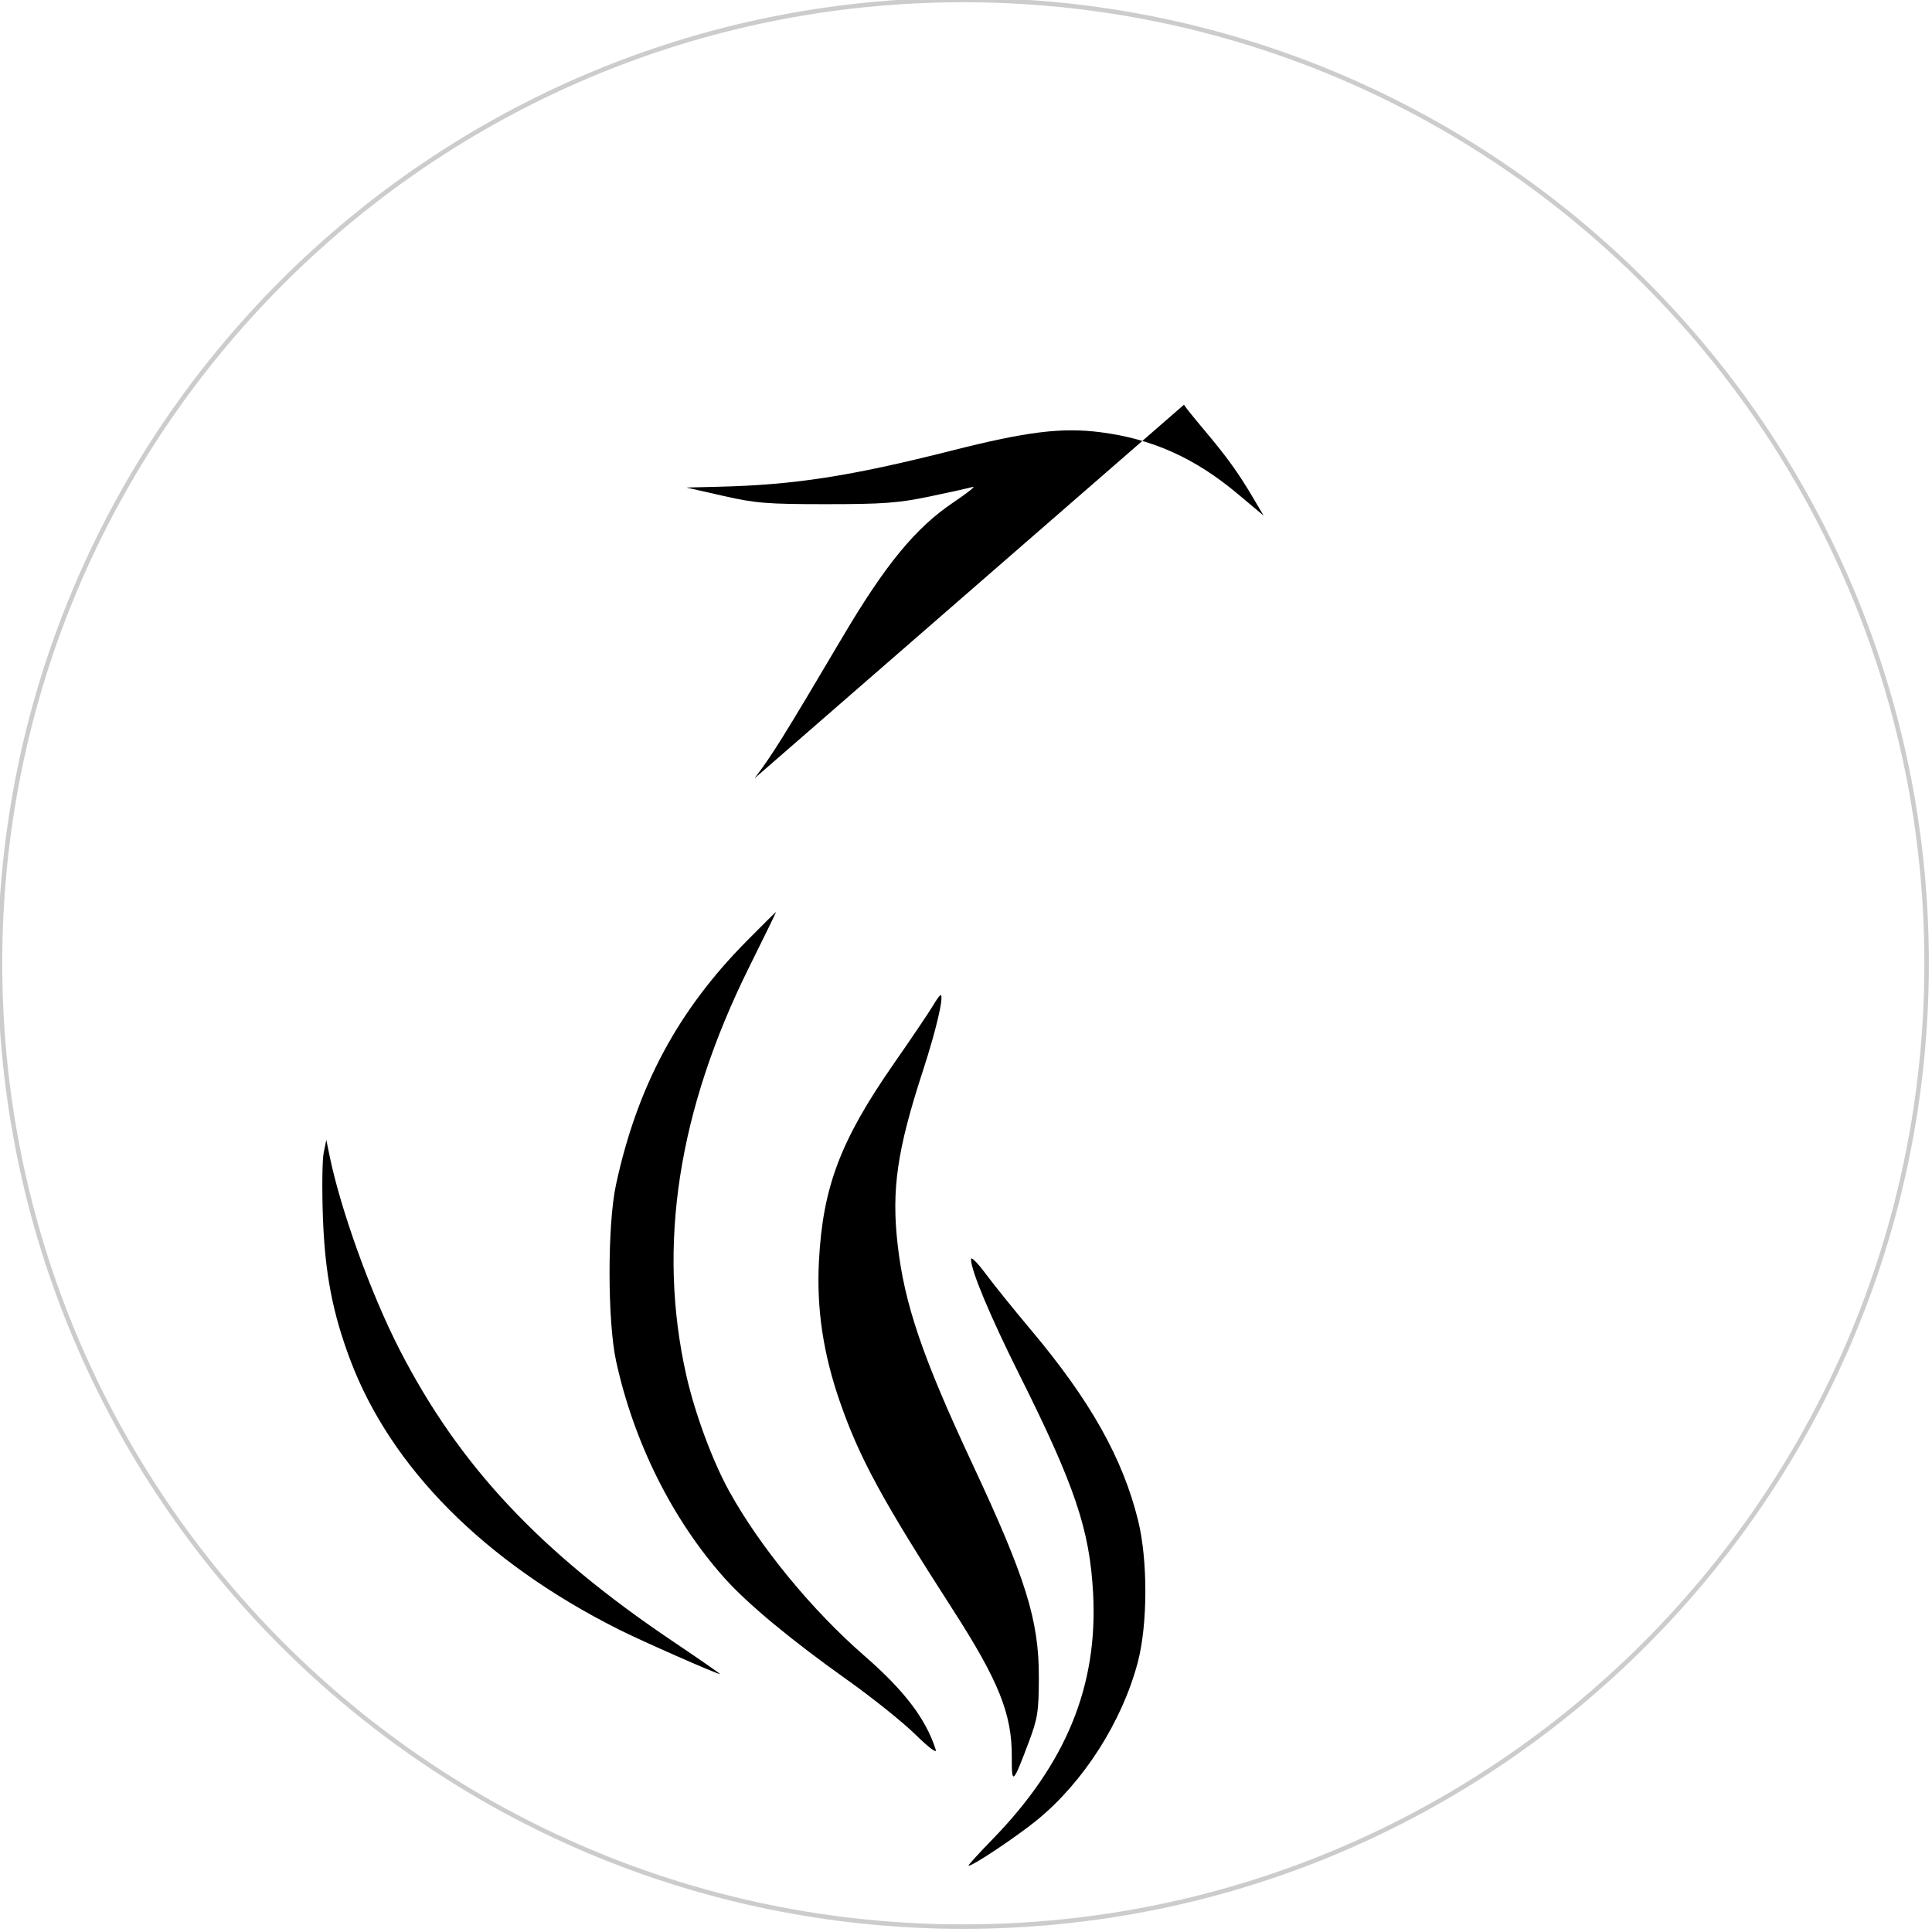
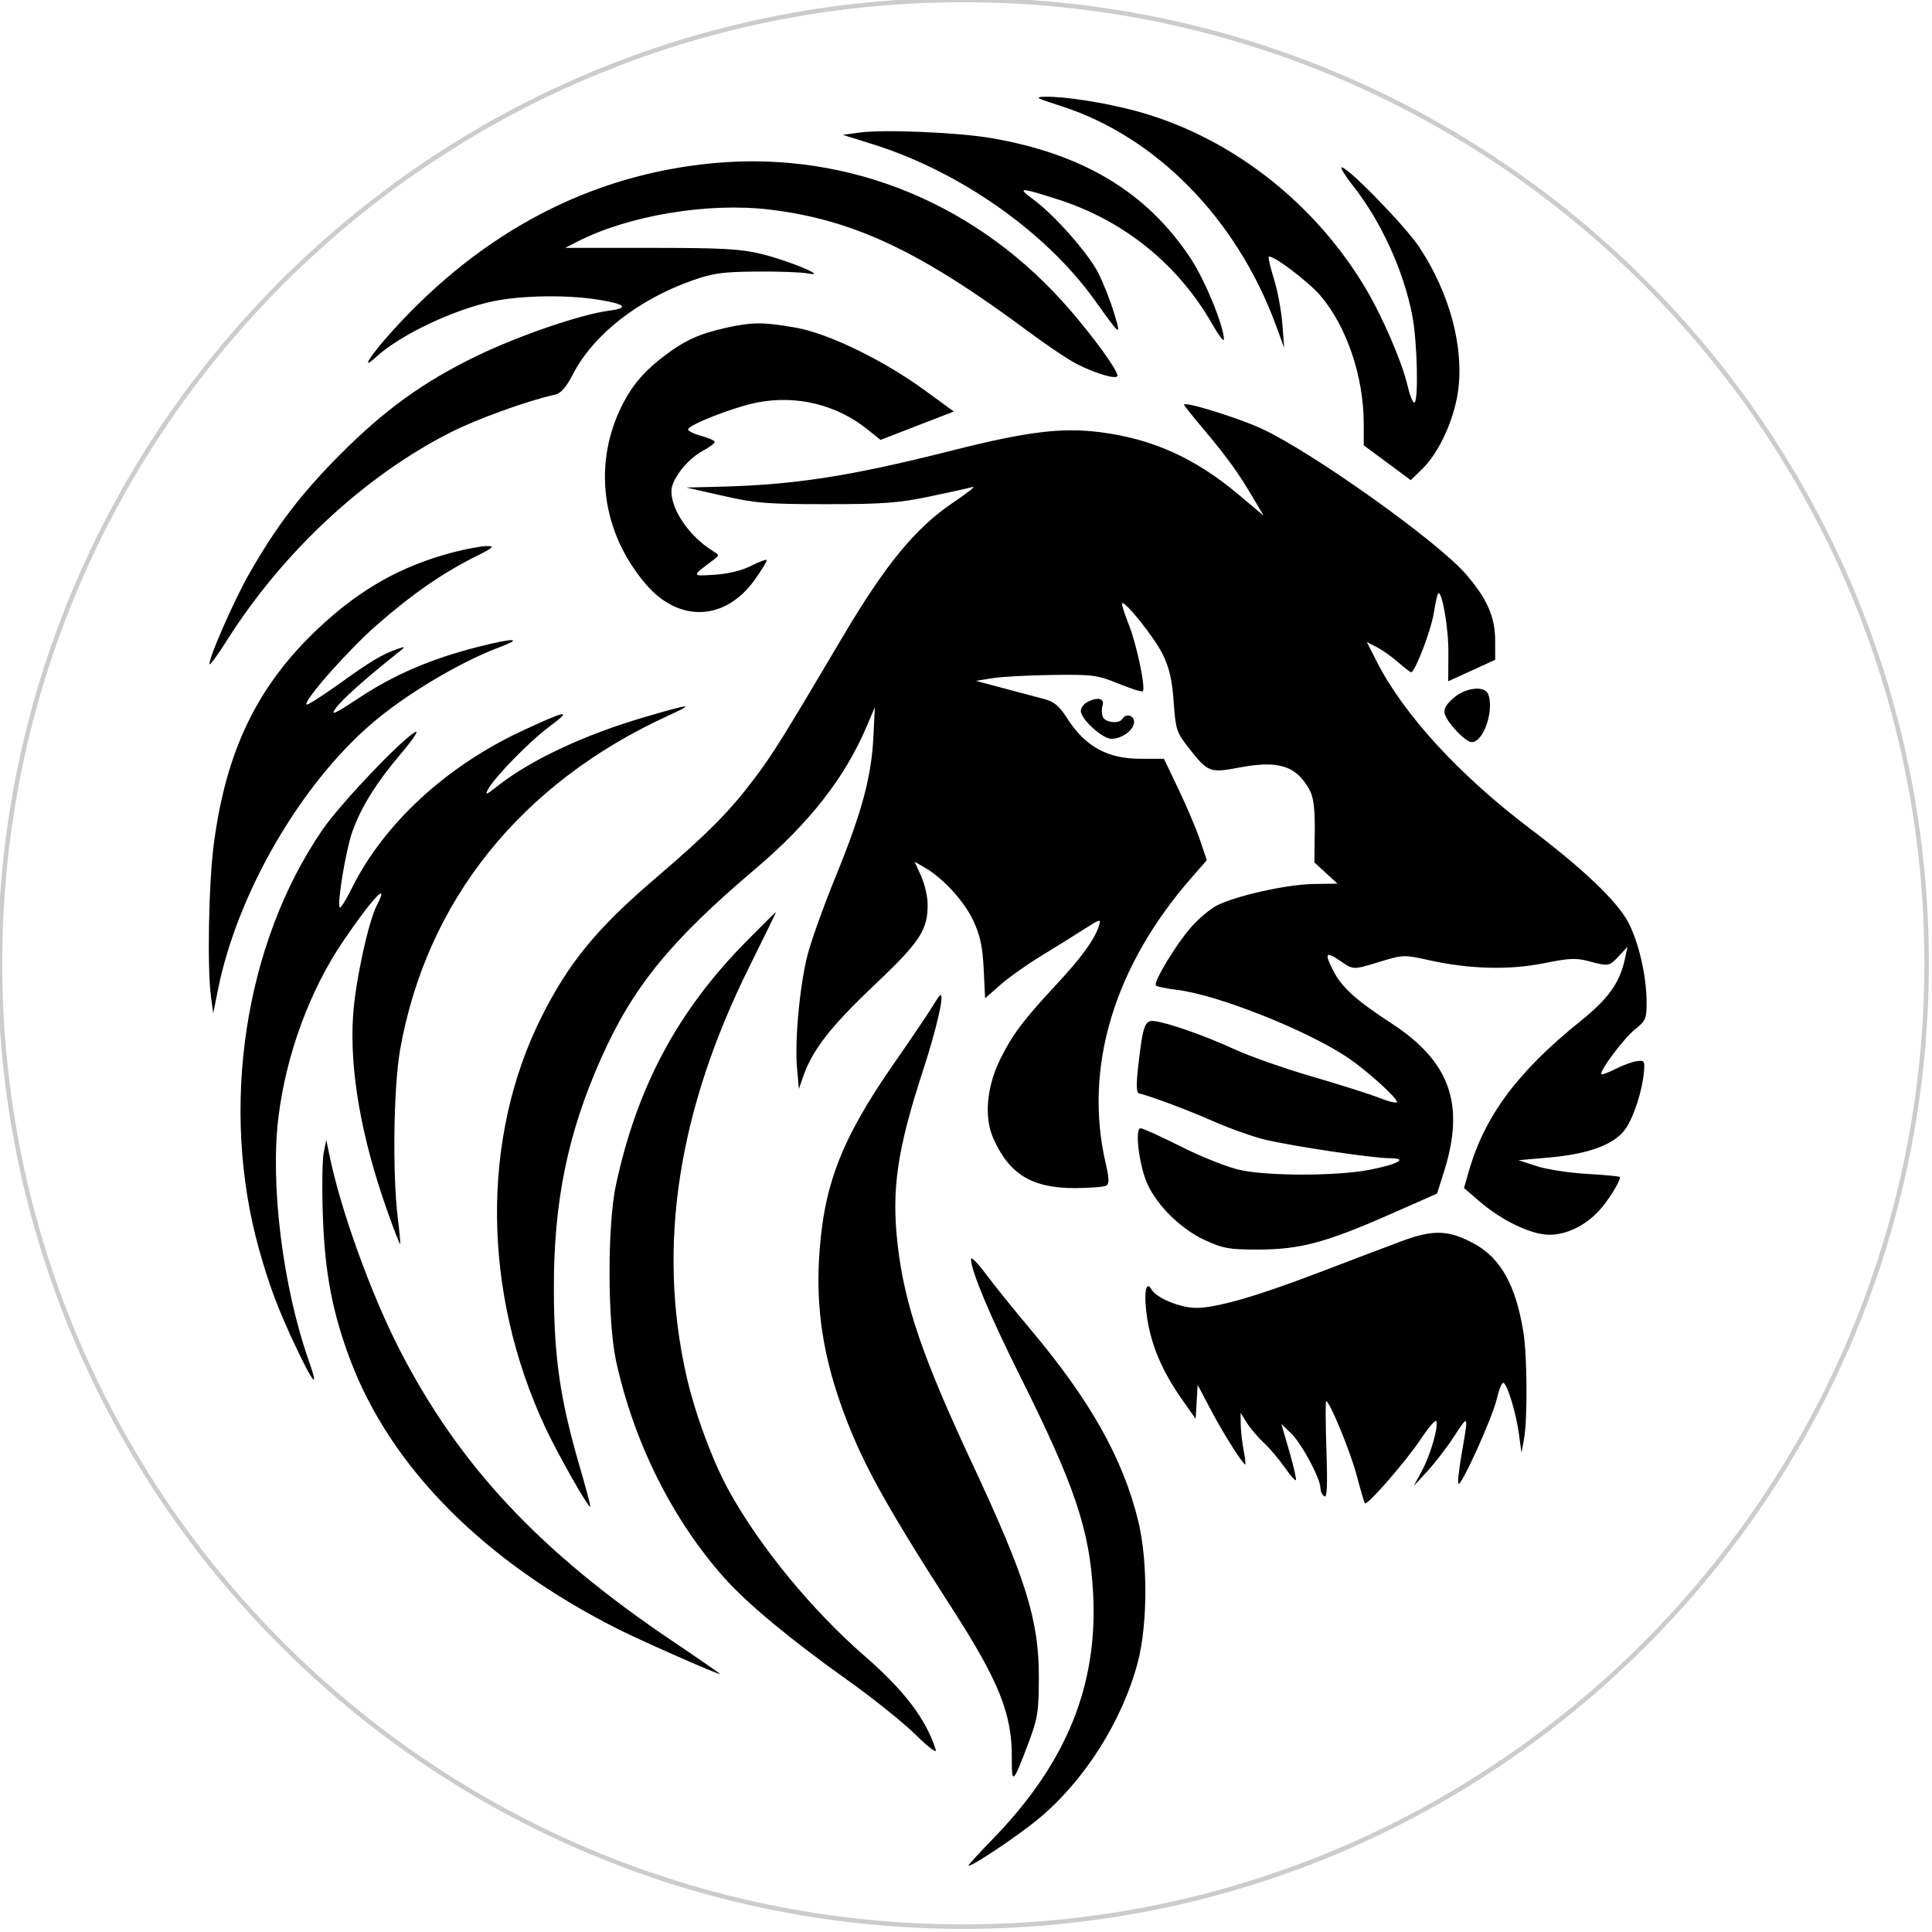
<svg xmlns="http://www.w3.org/2000/svg" viewBox="0 0 215 215" fill="none">
  <circle cx="107.2" cy="107.2" r="107.2" stroke="currentColor" stroke-width="0.5" opacity="0.2" />
-   <path fill="currentColor" d="M108.055 140.122c0 1.27 2.13 6.353 5.42 12.933 6.135 12.27 7.791 17.186 8.17 24.24.551 10.281-2.974 18.923-11.16 27.351-1.542 1.585-2.76 2.922-2.708 2.965.232.205 5.324-3.185 7.669-5.104 5.153-4.223 9.422-10.913 11.166-17.507 1.114-4.202 1.132-11.354.043-15.785-1.702-6.925-5.33-13.376-11.956-21.253-1.885-2.24-4.15-5.052-5.034-6.245-.888-1.194-1.61-1.913-1.61-1.595Zm-4.25-28.18c-.389.663-2.341 3.555-4.34 6.429-5.952 8.562-7.907 13.737-8.333 22.027-.269 5.275.48 10.276 2.35 15.64 2.167 6.23 4.723 10.928 12.52 23.037 5.144 7.987 6.622 11.669 6.595 16.455-.016 3.149.119 3.032 1.86-1.585 1.025-2.718 1.138-3.44 1.15-7.278.016-6.343-1.434-11.01-7.371-23.704-5.582-11.94-7.583-17.807-8.342-24.447-.701-6.133-.061-10.552 2.809-19.35 1.487-4.556 2.387-8.427 1.965-8.427-.09 0-.475.541-.863 1.202Zm-20.709-7.223c-7.66 7.736-12.197 16.2-14.55 27.14-.958 4.441-.95 15.188.015 19.607 1.977 9.062 6.28 17.67 12.078 24.163 2.537 2.843 7.43 6.904 13.59 11.277 2.803 1.99 6.23 4.734 7.623 6.1 1.497 1.471 2.427 2.169 2.283 1.716-1.086-3.424-3.48-6.576-7.947-10.463-5.836-5.077-11.629-12.133-15.053-18.333-1.848-3.348-3.81-8.654-4.762-12.88-3.247-14.423-.924-29.485 7.011-45.453 1.671-3.363 3.011-6.115 2.98-6.115-.033 0-1.502 1.46-3.268 3.241ZM36.02 128.29c-.16.792-.2 4.042-.083 7.225.224 6.169 1.074 10.594 3.036 15.809 4.52 12.005 14.937 22.48 29.821 29.977 2.555 1.288 10.971 4.997 11.335 4.997.086 0-2.304-1.658-5.312-3.684-14.766-9.946-23.732-19.524-30.363-32.444-3.192-6.225-6.574-15.604-7.8-21.65l-.34-1.669-.294 1.439Zm95.74-83.255c0 .082 1.02 1.358 2.262 2.833 2.524 2.996 3.791 4.756 5.46 7.587l1.134 1.921-2.855-2.393c-4.77-4.006-9.517-6.142-15.285-6.882-4.318-.554-8.174-.08-16.553 2.041-11.344 2.867-17.531 3.825-26.017 4.027l-3.52.086 4.077.924c3.61.823 4.911.927 11.481.927 6.29 0 8.021-.128 11.482-.847 2.24-.469 4.407-.949 4.814-1.068.407-.12-.554.648-2.133 1.71-4.21 2.828-7.565 6.904-12.363 15.023-6.62 11.19-7.745 13-9.774 15.69-2.856 3.782-5.126 6.067-11.21..." />
+   <path fill="currentColor" d="M108.055 140.122c0 1.27 2.13 6.353 5.42 12.933 6.135 12.27 7.791 17.186 8.17 24.24.551 10.281-2.974 18.923-11.16 27.351-1.542 1.585-2.76 2.922-2.708 2.965.232.205 5.324-3.185 7.669-5.104 5.153-4.223 9.422-10.913 11.166-17.507 1.114-4.202 1.132-11.354.043-15.785-1.702-6.925-5.33-13.376-11.956-21.253-1.885-2.24-4.15-5.052-5.034-6.245-.888-1.194-1.61-1.913-1.61-1.595Zm-4.25-28.18c-.389.663-2.341 3.555-4.34 6.429-5.952 8.562-7.907 13.737-8.333 22.027-.269 5.275.48 10.276 2.35 15.64 2.167 6.23 4.723 10.928 12.52 23.037 5.144 7.987 6.622 11.669 6.595 16.455-.016 3.149.119 3.032 1.86-1.585 1.025-2.718 1.138-3.44 1.15-7.278.016-6.343-1.434-11.01-7.371-23.704-5.582-11.94-7.583-17.807-8.342-24.447-.701-6.133-.061-10.552 2.809-19.35 1.487-4.556 2.387-8.427 1.965-8.427-.09 0-.475.541-.863 1.202Zm-20.709-7.223c-7.66 7.736-12.197 16.2-14.55 27.14-.958 4.441-.95 15.188.015 19.607 1.977 9.062 6.28 17.67 12.078 24.163 2.537 2.843 7.43 6.904 13.59 11.277 2.803 1.99 6.23 4.734 7.623 6.1 1.497 1.471 2.427 2.169 2.283 1.716-1.086-3.424-3.48-6.576-7.947-10.463-5.836-5.077-11.629-12.133-15.053-18.333-1.848-3.348-3.81-8.654-4.762-12.88-3.247-14.423-.924-29.485 7.011-45.453 1.671-3.363 3.011-6.115 2.98-6.115-.033 0-1.502 1.46-3.268 3.241ZM36.02 128.29c-.16.792-.2 4.042-.083 7.225.224 6.169 1.074 10.594 3.036 15.809 4.52 12.005 14.937 22.48 29.821 29.977 2.555 1.288 10.971 4.997 11.335 4.997.086 0-2.304-1.658-5.312-3.684-14.766-9.946-23.732-19.524-30.363-32.444-3.192-6.225-6.574-15.604-7.8-21.65l-.34-1.669-.294 1.439Zm95.74-83.255c0 .082 1.02 1.358 2.262 2.833 2.524 2.996 3.791 4.756 5.46 7.587l1.134 1.921-2.855-2.393c-4.77-4.006-9.517-6.142-15.285-6.882-4.318-.554-8.174-.08-16.553 2.041-11.344 2.867-17.531 3.825-26.017 4.027l-3.52.086 4.077.924c3.61.823 4.911.927 11.481.927 6.29 0 8.021-.128 11.482-.847 2.24-.469 4.407-.949 4.814-1.068.407-.12-.554.648-2.133 1.71-4.21 2.828-7.565 6.904-12.363 15.023-6.62 11.19-7.745 13-9.774 15.69-2.856 3.782-5.126 6.067-11.216 11.285-6.353 5.444-9.483 9.266-12.482 15.246-6.754 13.465-6.607 30.632.388 45.66 1.38 2.966 4.838 9.062 5.031 8.869.052-.052-.49-2.093-1.2-4.532-2.16-7.418-2.833-12.036-2.854-19.625-.031-9.765 1.53-17.385 5.266-25.764 3.547-7.944 7.693-13.036 17.143-21.05 6.026-5.108 9.976-10.16 12.403-15.867l.909-2.136-.165 3.332c-.22 4.434-1.298 8.422-4.199 15.518-1.322 3.238-2.727 7.152-3.124 8.7-.879 3.437-1.448 9.6-1.172 12.66l.208 2.268.459-1.337c1.019-2.963 3.045-5.582 7.834-10.117 5.193-4.918 6.047-6.206 6.034-9.086-.006-.86-.333-2.28-.731-3.155l-.72-1.588 1.148.664c2.048 1.181 4.413 3.785 5.408 5.949.743 1.619 1.013 2.882 1.132 5.352l.156 3.231 1.698-1.493c.934-.823 2.957-2.258 4.493-3.192 1.536-.936 3.684-2.27 4.77-2.968 1.877-1.203 1.965-1.224 1.708-.41-.48 1.515-1.915 3.498-4.685 6.475-3.715 3.99-4.915 5.585-6.276 8.324-1.543 3.109-1.843 6.497-.79 8.868 1.772 3.988 4.309 5.53 9.083 5.52 1.683-.002 3.256-.13 3.494-.28.33-.212.313-.802-.073-2.458-2.482-10.683.924-21.975 9.621-31.89l1.628-1.858-.746-2.218c-.407-1.218-1.482-3.758-2.384-5.643l-1.64-3.428h-2.608c-3.684 0-6.142-1.358-8.17-4.516-.916-1.43-1.433-1.846-2.672-2.167a708.07 708.07 0 0 1-4.502-1.193l-2.965-.796 1.852-.3c1.019-.162 4.02-.324 6.668-.358 4.486-.058 4.988.01 7.341.967 1.39.566 2.607.949 2.705.85.34-.342-.7-5.287-1.573-7.457-.483-1.206-.817-2.252-.74-2.329.318-.321 3.61 3.804 4.523 5.668.746 1.527 1.05 2.833 1.224 5.297.214 3.05.321 3.388 1.61 5.04 2.203 2.828 2.383 2.898 5.756 2.258 4.336-.823 6.343-.162 7.782 2.556.428.804.578 2.062.553 4.562l-.04 3.452 1.283 1.178 1.282 1.179-2.702.045c-2.944.046-8.575 1.304-10.717 2.39-.74.377-2.04 1.475-2.892 2.442-1.63 1.852-4.155 6.026-3.901 6.442.085.135 1.117.355 2.292.496 4.593.538 14.737 4.581 19.233 7.663 2.075 1.423 5.315 4.366 5.315 4.828 0 .172-.875-.03-1.943-.452-1.07-.423-4.446-1.494-7.5-2.381-3.057-.888-6.974-2.265-8.703-3.063-3.247-1.494-7.287-2.91-8.863-3.113-1.058-.131-1.279.49-1.79 5.019-.23 2.017-.208 2.938.067 3.014 1.711.462 5.392 1.846 8.177 3.07 1.833.808 4.416 1.735 5.741 2.062 2.895.716 12.094 2.096 13.985 2.096 2.151 0 .958.68-2.283 1.301-3.608.689-11.111.7-14.315.021-1.356-.287-4.245-1.429-6.546-2.585-2.265-1.139-4.32-2.072-4.569-2.072-.658 0-.165 4.1.735 6.135 1.089 2.46 3.767 5.093 6.423 6.314 2.06.945 2.711 1.058 6.013 1.052 4.603-.012 7.495-.79 14.628-3.935l5.199-2.292.771-2.433c2.369-7.497.683-12.265-5.848-16.516-3.926-2.558-5.505-3.981-6.448-5.811-1.022-1.98-.884-2.24.64-1.209 1.628 1.105 1.45 1.102 4.612.141 2.497-.759 2.616-.762 5.425-.138 4.45.992 8.912 1.105 12.761.325 2.748-.56 3.562-.597 4.949-.227 2.237.6 2.289.59 3.375-.572l.955-1.019-.276 1.294c-.572 2.703-1.82 4.453-5 7.011-6.937 5.585-10.597 10.5-12.36 16.593l-.557 1.937 1.735 1.496c2.473 2.133 5.76 3.706 7.74 3.706 1.933 0 3.94-.961 5.532-2.65.982-1.05 2.356-3.238 2.356-3.764 0-.083-1.625-.242-3.614-.352-1.983-.11-4.526-.499-5.646-.863l-2.038-.664 3.477-.306c4.422-.392 7.292-1.487 8.464-3.229.924-1.374 1.842-4.238 2.023-6.319.1-1.193.036-1.288-.811-1.166-.508.07-1.567.46-2.353.86-.784.398-1.49.664-1.564.588-.29-.288 2.482-3.994 3.727-4.988 1.203-.961 1.298-1.185 1.291-3.073-.009-2.913-.908-6.76-2.083-8.92-1.283-2.357-4.98-5.87-10.873-10.334-7.914-5.99-14.074-12.71-17.088-18.637l-1.09-2.145 1.12.578c.615.319 1.686 1.077 2.378 1.683.692.61 1.337 1.105 1.435 1.105.426 0 2.198-4.615 2.51-6.527.186-1.15.407-2.158.486-2.237.426-.426 1.17 3.822 1.15 6.582l-.02 3.186 5.23-2.387-.007-2.179c-.01-2.635-.933-4.7-3.314-7.418-3.225-3.678-16.95-13.45-22.609-16.096-2.6-1.215-8.703-3.11-8.703-2.7Zm24.261 93.072c-1.63.606-5.796 2.185-9.26 3.51-6.99 2.671-11.414 3.941-13.682 3.929-1.753-.01-4.416-1.114-4.939-2.053-.652-1.16-.893.609-.459 3.329.48 2.999 1.686 5.805 3.786 8.807l1.59 2.27.111-1.893.11-1.895 1.484 2.813c1.368 2.6 3.544 6.04 3.82 6.04.064 0-.022-.71-.187-1.576-.169-.866-.312-2.157-.322-2.87l-.015-1.294.695 1.11c.38.61 1.23 1.61 1.888 2.222.655.612 1.692 1.83 2.304 2.711.61.882 1.178 1.53 1.264 1.448.086-.086-.242-1.524-.728-3.198l-.882-3.042 1.075 1.028c1.169 1.12 3.27 5.034 3.27 6.09 0 .364.194.777.426.921.312.196.374-1.147.239-5.162-.101-2.984-.113-5.426-.028-5.426.389 0 2.724 5.686 3.41 8.311.422 1.604.829 2.981.905 3.06.266.267 4.627-4.752 6.222-7.16.875-1.322 1.655-2.216 1.732-1.99.23.695-.677 3.792-1.628 5.558l-.897 1.665 1.533-1.665c.842-.918 2.176-2.65 2.96-3.856 1.627-2.497 1.615-2.521.86 1.821-.313 1.787-.481 3.332-.377 3.44.321.318 3.794-7.378 4.275-9.46.245-1.07.581-1.86.75-1.756.465.288 1.413 3.452 1.716 5.735l.273 2.038.275-1.481c.41-2.191.37-9.285-.064-11.965-.842-5.19-2.525-8.21-5.466-9.811-2.827-1.54-4.538-1.604-8.039-.303ZM71.755 79.797c-6.76 1.98-12.736 4.786-16.439 7.721-1.19.943-1.368 1-1.016.346.756-1.411 4.615-5.356 6.901-7.054 2.57-1.91 1.888-1.796-3.072.511-8.486 3.948-15.418 10.35-18.983 17.535-.633 1.276-1.23 2.24-1.33 2.139-.331-.327.654-6.335 1.373-8.382.967-2.757 2.687-5.52 5.478-8.804 1.319-1.555 1.995-2.58 1.536-2.335-1.54.826-8.333 7.978-10.31 10.852-8.703 12.672-11.47 30.987-7.053 46.747 1.132 4.042 2.145 6.72 4.11 10.872 1.946 4.113 2.567 4.771 1.422 1.51-2.916-8.315-4.324-19.672-3.375-27.227.878-6.959 3.48-14.013 7.2-19.506 3.171-4.679 5.243-6.885 3.74-3.981-.955 1.848-2.396 8.535-2.644 12.259-.404 6.09.9 13.547 3.798 21.736.74 2.097 1.39 3.764 1.438 3.703.046-.058-.067-1.359-.26-2.886-.603-4.856-.474-14.59.251-18.703 2.92-16.58 13.437-29.7 29.827-37.2 3.085-1.41 2.641-1.386-2.592.147ZM50.402 61.47c-5.744 1.505-10.322 4.085-14.925 8.406C28.65 76.29 25.164 83.47 23.79 93.947c-.572 4.37-.743 13.83-.306 17.012l.245 1.808.517-2.588c2.13-10.684 9.129-22.802 17.14-29.672 3.786-3.247 9.771-6.821 14.224-8.492 2.717-1.022 1.564-1.037-2.393-.033-5.19 1.315-9.294 3.069-13.162 5.618-2.852 1.879-3.32 2.093-2.705 1.23.676-.952 3.296-3.299 6.647-5.961 1.202-.958 1.218-.995.254-.655-1.745.612-2.947 1.331-6.512 3.89-1.898 1.361-3.529 2.399-3.624 2.304-.382-.383 4.566-5.998 7.764-8.807 3.856-3.388 7.326-5.805 10.922-7.605 2.13-1.065 2.32-1.236 1.362-1.227-.612.003-2.302.321-3.761.7Zm111.316 16.234c-.835.747-1.098 1.242-.933 1.766.337 1.055 2.32 3.118 2.996 3.118 1.313 0 2.522-3.534 1.83-5.34-.38-.991-2.558-.737-3.893.456Zm-40.792.468c-.358.208-.648.637-.648.952 0 .903 2.408 3.094 3.4 3.094 1.19 0 2.524-.992 2.524-1.873 0-.75-.897-.992-1.294-.349-.368.594-1.938.425-2.191-.239-.129-.333-.135-.915-.016-1.294.248-.783-.67-.933-1.775-.29Zm21.085-13.691c1.64 2.286 2.402 4.9 1.977 6.784-.352 1.561-.615 1.947-3.119 4.563-1.025 1.071-1.784 1.943-1.689 1.94.095 0 1.09-.25 2.21-.55 4.04-1.084 7.25-.356 10.784 2.441.79.628 1.438.992 1.438.811 0-.18-.915-1.79-2.038-3.574-1.582-2.521-2.035-3.571-2.035-4.716 0-1.9-1.016-3.83-3.027-5.765-1.343-1.291-5.116-3.828-5.695-3.828-.091 0 .444.854 1.194 1.894Zm-62.54-46.33C65.833 19.4 53.745 25.698 43.7 36.792c-2.53 2.794-3.675 4.608-1.852 2.937 2.672-2.454 8.655-5.297 13.046-6.206 3.189-.658 8.217-.731 11.678-.174 3.087.499 3.488.924 1.169 1.23-3.137.416-10.04 2.782-14.69 5.034-5.9 2.858-10.248 5.992-15.184 10.95-4.345 4.363-7.112 7.986-10.12 13.26-1.78 3.12-4.7 9.81-4.406 10.104.076.076.951-1.148 1.949-2.72 6.197-9.781 15.255-18.209 24.809-23.071 2.947-1.5 8.65-3.562 11.656-4.214.664-.144 1.236-.796 2.013-2.295 2.277-4.386 7.201-8.257 13.22-10.396 2.33-.829 3.388-.976 7.176-1.013 2.446-.021 5.028.07 5.741.212 2.403.465-2.117-1.427-5.184-2.17-2.32-.563-4.357-.676-12.301-.676h-9.524l1.365-.698c5.668-2.907 14.53-4.385 21.366-3.565 9.346 1.12 16.816 4.642 28.873 13.617 2.017 1.5 4.434 3.116 5.37 3.59 2.155 1.093 4.48 1.75 4.48 1.273 0-.621-2.43-3.996-5.208-7.231C108.98 22.73 94.57 16.767 79.47 18.15Zm1.361 18.32c-2.947.658-4.535 1.365-6.714 2.99-2.274 1.695-3.626 3.225-4.74 5.35-3.474 6.63-2.5 14.403 2.534 20.245 3.678 4.266 8.8 4.043 12.072-.53.814-1.131 1.41-2.129 1.328-2.212-.083-.082-.869.218-1.75.668-.983.501-2.528.878-4.018.976-2.62.171-2.617.202-.196-1.616.725-.545.728-.566.036-.988-2.625-1.613-4.666-4.539-4.666-6.702 0-1.3 1.75-3.544 3.494-4.483.726-.392 1.322-.836 1.322-.986 0-.15-.667-.45-1.48-.67-.815-.22-1.482-.545-1.482-.722 0-.502 5.117-2.497 7.7-3.002 4.363-.85 8.834.242 12.259 2.993l1.456 1.172 8.159-3.158-3.213-2.344c-4.634-3.379-10.702-6.332-14.35-6.984-3.574-.636-4.874-.636-7.751.003Zm37.27-24.659c10.548 3.385 19.514 12.526 23.863 24.326l.943 2.558-.202-2.65c-.114-1.457-.53-3.7-.93-4.982-.402-1.285-.662-2.4-.582-2.482.324-.324 4.379 2.715 5.732 4.3 2.943 3.445 4.835 9.03 4.835 14.285v2.387l2.613 1.937 2.616 1.94 1.295-1.255c1.793-1.738 3.455-5.288 3.941-8.434.762-4.939-.863-11.09-4.3-16.261-1.618-2.433-8.262-9.22-8.647-8.835-.095.098.486 1.013 1.294 2.035 3.112 3.938 5.637 9.465 6.592 14.438.566 2.94.713 9.691.214 9.691-.168 0-.508-.872-.753-1.934-.59-2.561-2.781-7.641-4.654-10.787-5.824-9.792-15.445-17.14-25.978-19.848-3.41-.875-7.485-1.503-9.606-1.475-1.337.018-1.169.122 1.714 1.046Zm-22.456 2.941-1.851.254 3.332 1.044c9.664 3.026 19.221 9.731 24.65 17.29 3.008 4.192 3.005 4.192 2.206 1.508-.388-1.3-1.172-3.295-1.744-4.434-1.108-2.212-4.924-6.53-7.295-8.26-1.818-1.324-1.43-1.318 2.827.05 7.339 2.36 13.352 7.231 17.156 13.9.694 1.223 1.27 1.973 1.273 1.667.012-1.435-2.087-6.567-3.679-8.982-4.847-7.356-11.916-11.638-22.155-13.412-3.725-.646-12-.995-14.72-.625Z" />
</svg>
